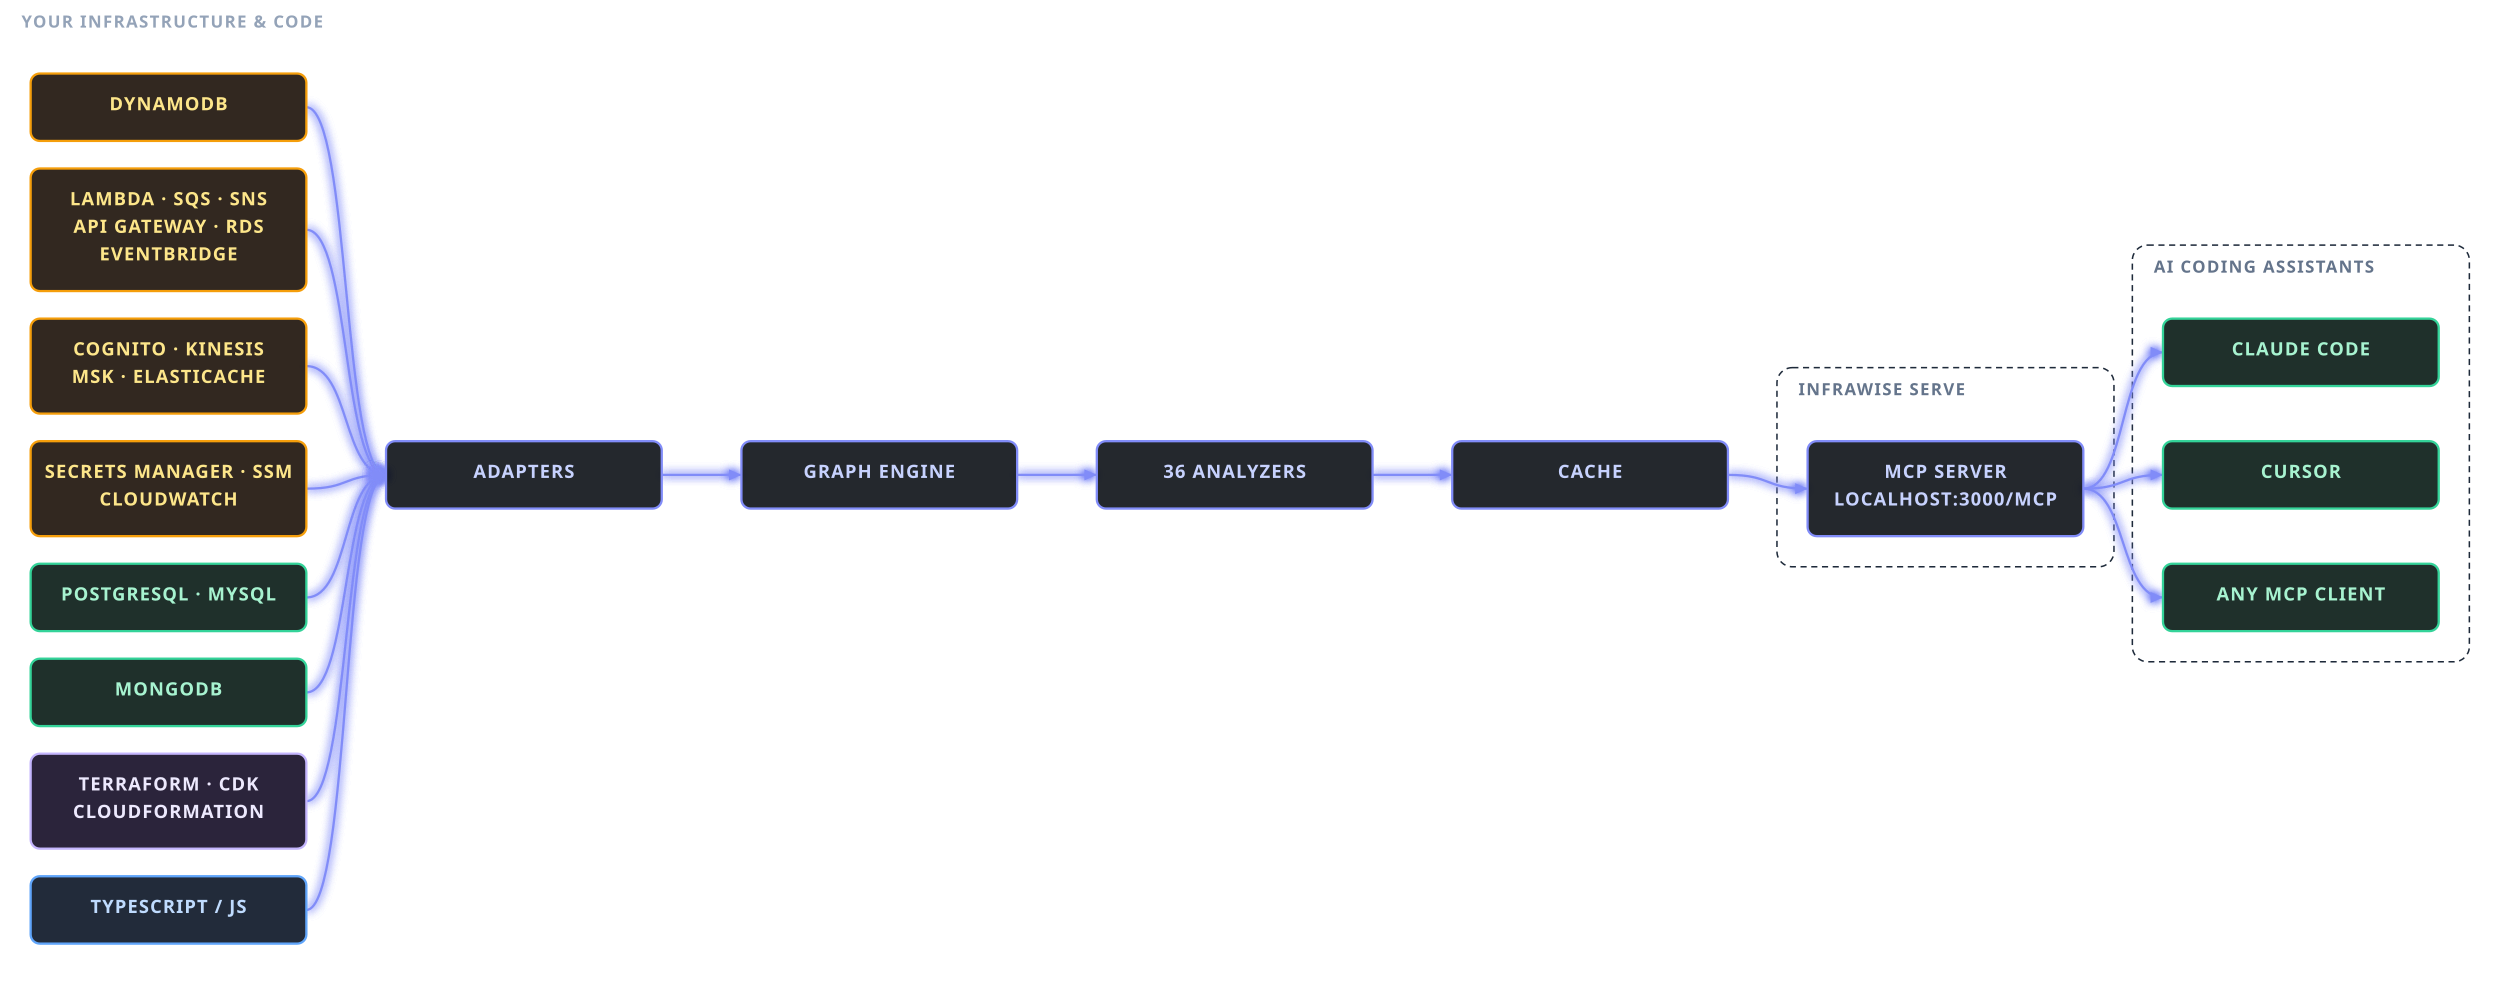
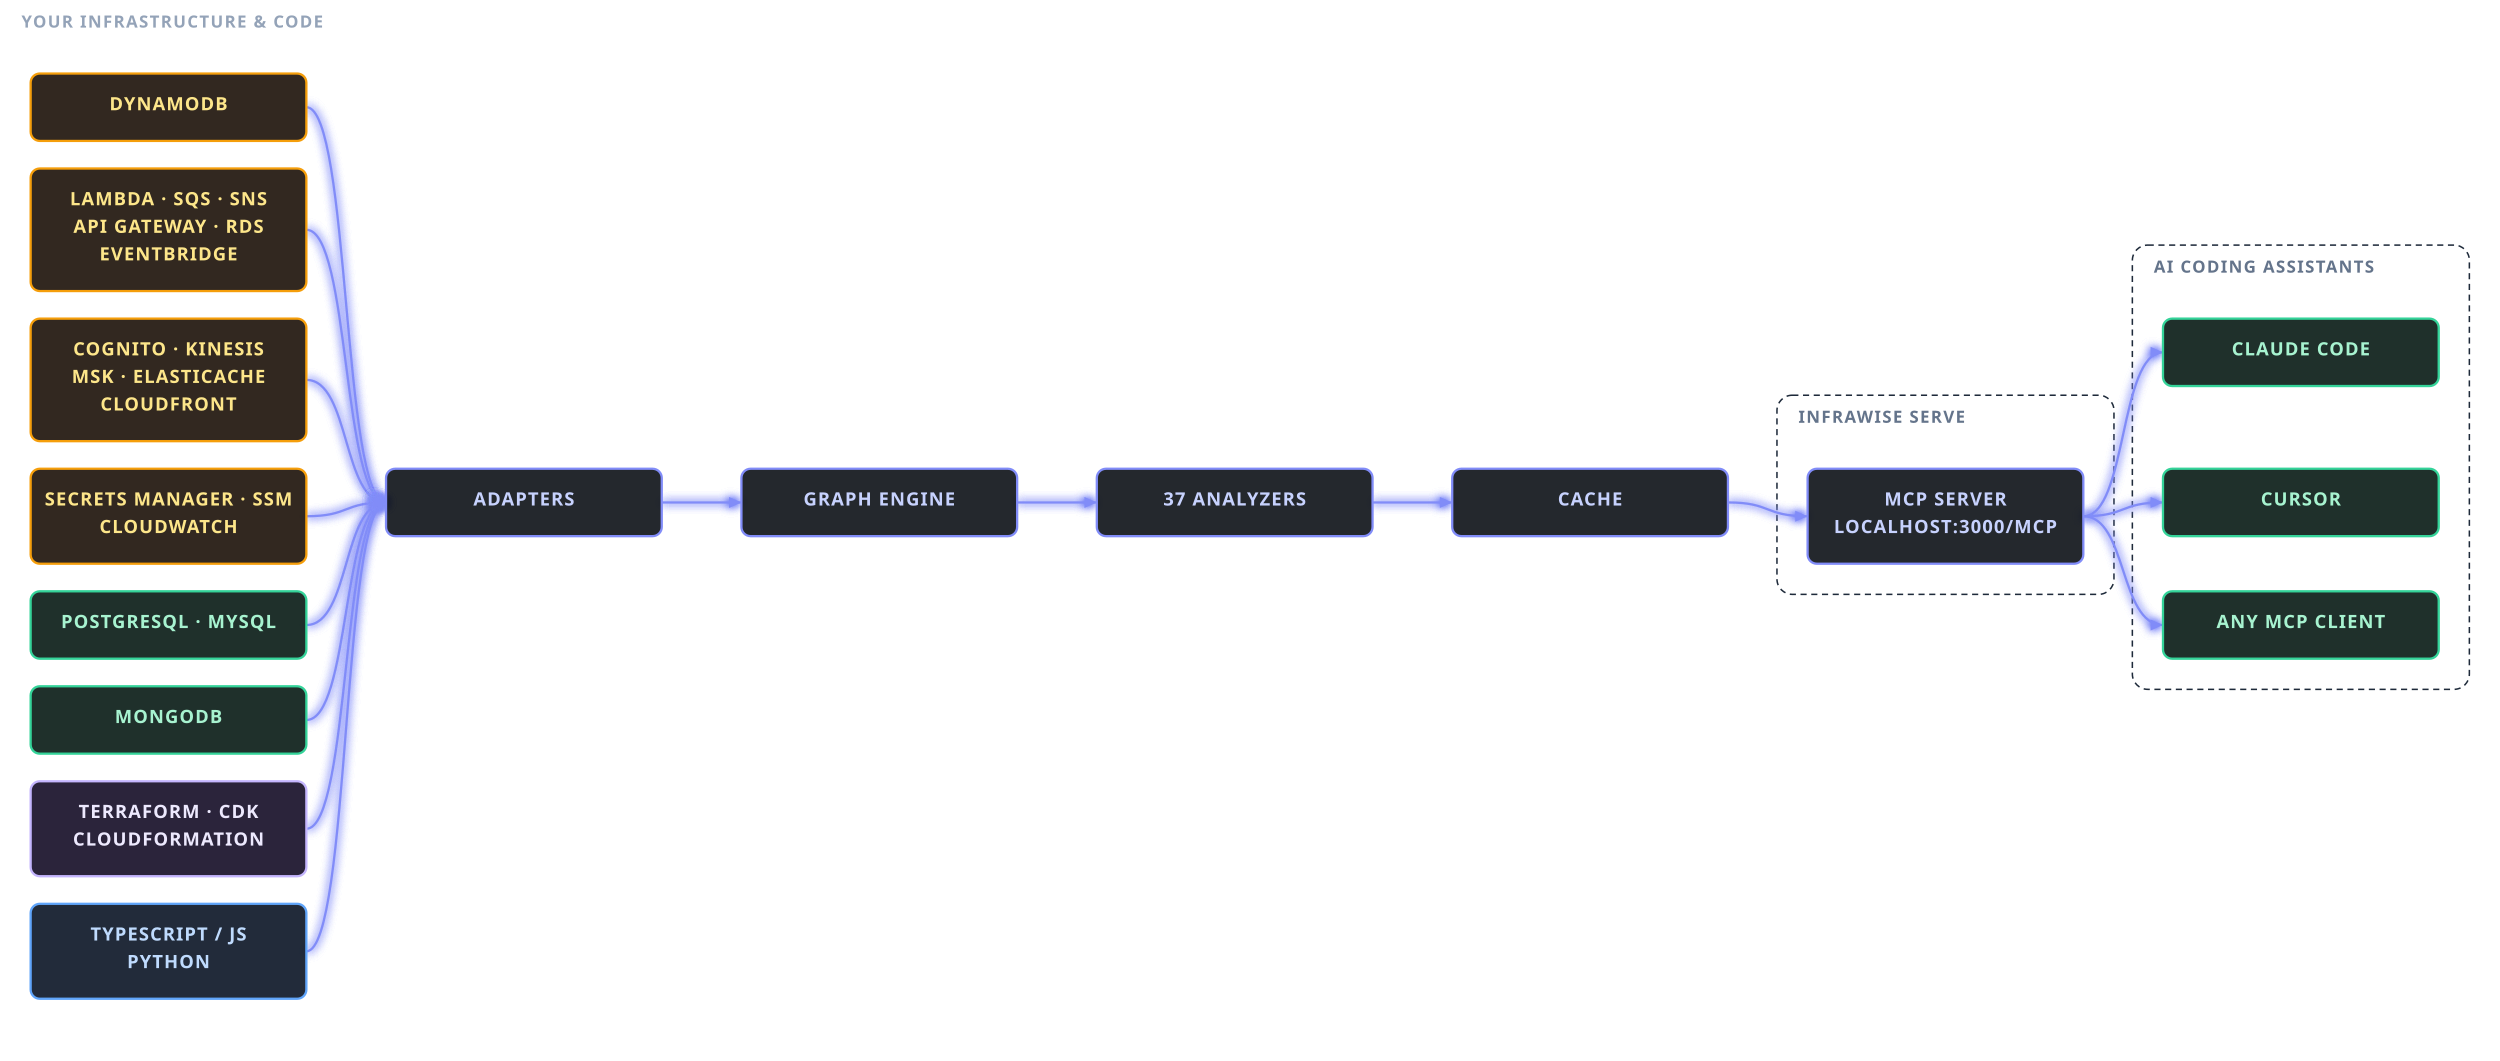
- <svg xmlns="http://www.w3.org/2000/svg" viewBox="0 0 1632 656" role="img" aria-label="Infrawise architecture diagram">
+ <svg xmlns="http://www.w3.org/2000/svg" viewBox="0 0 1632 692" role="img" aria-label="Infrawise architecture diagram">
  <defs>
    <marker id="arch-arrow" viewBox="0 0 10 10" refX="9" refY="5" markerWidth="6" markerHeight="6" orient="auto">
      <path d="M0,1 L9,5 L0,9 Z" fill="#818cf8" />
    </marker>
    <filter id="arch-glow" filterUnits="userSpaceOnUse" x="-20" y="-20" width="9999" height="9999" color-interpolation-filters="sRGB">
      <feGaussianBlur in="SourceGraphic" stdDeviation="3" result="blur" />
      <feColorMatrix in="blur" type="matrix" values="1 0 0 0 0  0 1 0 0 0  0 0 1 0 0  0 0 0 2.5 0" result="glow" />
      <feMerge>
        <feMergeNode in="glow" />
        <feMergeNode in="SourceGraphic" />
      </feMerge>
    </filter>
  </defs>
-   <rect width="1632" height="656" fill="transparent" />
+   <rect width="1632" height="692" fill="transparent" />
  <g class="arch-group" data-group="IN">
-     <rect x="0" y="0" width="220" height="636" rx="10" ry="10" fill="none" stroke="rgba(255,255,255,0.10)" stroke-width="1" stroke-dasharray="4,3" />
+     <rect x="0" y="0" width="220" height="672" rx="10" ry="10" fill="none" stroke="rgba(255,255,255,0.10)" stroke-width="1" stroke-dasharray="4,3" />
    <text x="14" y="18" fill="#94a3b8" font-size="11" font-weight="600" letter-spacing="0.08em" font-family="system-ui,sans-serif">YOUR INFRASTRUCTURE &amp; CODE</text>
  </g>
  <g class="arch-group" data-group="SV">
-     <rect x="1160" y="240" width="220" height="130" rx="10" ry="10" fill="none" stroke="#1e2a3a" stroke-width="1" stroke-dasharray="4,3" />
-     <text x="1174" y="258" fill="#64748b" font-size="11" font-weight="600" letter-spacing="0.08em" font-family="system-ui,sans-serif">INFRAWISE SERVE</text>
+     <rect x="1160" y="258" width="220" height="130" rx="10" ry="10" fill="none" stroke="#1e2a3a" stroke-width="1" stroke-dasharray="4,3" />
+     <text x="1174" y="276" fill="#64748b" font-size="11" font-weight="600" letter-spacing="0.08em" font-family="system-ui,sans-serif">INFRAWISE SERVE</text>
  </g>
  <g class="arch-group" data-group="AI">
-     <rect x="1392" y="160" width="220" height="272" rx="10" ry="10" fill="none" stroke="#1e2a3a" stroke-width="1" stroke-dasharray="4,3" />
+     <rect x="1392" y="160" width="220" height="290" rx="10" ry="10" fill="none" stroke="#1e2a3a" stroke-width="1" stroke-dasharray="4,3" />
    <text x="1406" y="178" fill="#64748b" font-size="11" font-weight="600" letter-spacing="0.08em" font-family="system-ui,sans-serif">AI CODING ASSISTANTS</text>
  </g>
  <g class="arch-edges">
-     <path d="M 200 70 C 228.6 70 223.4 310 252 310" fill="none" stroke="#818cf8" stroke-width="1.5" stroke-linecap="round" filter="url(#arch-glow)" marker-end="url(#arch-arrow)">
+     <path d="M 200 70 C 228.6 70 223.4 328 252 328" fill="none" stroke="#818cf8" stroke-width="1.5" stroke-linecap="round" filter="url(#arch-glow)" marker-end="url(#arch-arrow)">
    </path>
-     <path d="M 200 150 C 228.6 150 223.4 310 252 310" fill="none" stroke="#818cf8" stroke-width="1.5" stroke-linecap="round" filter="url(#arch-glow)" marker-end="url(#arch-arrow)">
+     <path d="M 200 150 C 228.6 150 223.4 328 252 328" fill="none" stroke="#818cf8" stroke-width="1.5" stroke-linecap="round" filter="url(#arch-glow)" marker-end="url(#arch-arrow)">
    </path>
-     <path d="M 200 239 C 228.6 239 223.4 310 252 310" fill="none" stroke="#818cf8" stroke-width="1.5" stroke-linecap="round" filter="url(#arch-glow)" marker-end="url(#arch-arrow)">
+     <path d="M 200 248 C 228.6 248 223.4 328 252 328" fill="none" stroke="#818cf8" stroke-width="1.5" stroke-linecap="round" filter="url(#arch-glow)" marker-end="url(#arch-arrow)">
    </path>
-     <path d="M 200 319 C 228.6 319 223.4 310 252 310" fill="none" stroke="#818cf8" stroke-width="1.5" stroke-linecap="round" filter="url(#arch-glow)" marker-end="url(#arch-arrow)">
+     <path d="M 200 337 C 228.6 337 223.4 328 252 328" fill="none" stroke="#818cf8" stroke-width="1.5" stroke-linecap="round" filter="url(#arch-glow)" marker-end="url(#arch-arrow)">
    </path>
-     <path d="M 200 390 C 228.6 390 223.4 310 252 310" fill="none" stroke="#818cf8" stroke-width="1.5" stroke-linecap="round" filter="url(#arch-glow)" marker-end="url(#arch-arrow)">
+     <path d="M 200 408 C 228.6 408 223.4 328 252 328" fill="none" stroke="#818cf8" stroke-width="1.5" stroke-linecap="round" filter="url(#arch-glow)" marker-end="url(#arch-arrow)">
    </path>
-     <path d="M 200 452 C 228.6 452 223.4 310 252 310" fill="none" stroke="#818cf8" stroke-width="1.5" stroke-linecap="round" filter="url(#arch-glow)" marker-end="url(#arch-arrow)">
+     <path d="M 200 470 C 228.6 470 223.4 328 252 328" fill="none" stroke="#818cf8" stroke-width="1.5" stroke-linecap="round" filter="url(#arch-glow)" marker-end="url(#arch-arrow)">
    </path>
-     <path d="M 200 523 C 228.6 523 223.4 310 252 310" fill="none" stroke="#818cf8" stroke-width="1.5" stroke-linecap="round" filter="url(#arch-glow)" marker-end="url(#arch-arrow)">
+     <path d="M 200 541 C 228.6 541 223.4 328 252 328" fill="none" stroke="#818cf8" stroke-width="1.5" stroke-linecap="round" filter="url(#arch-glow)" marker-end="url(#arch-arrow)">
    </path>
-     <path d="M 200 594 C 228.6 594 223.4 310 252 310" fill="none" stroke="#818cf8" stroke-width="1.5" stroke-linecap="round" filter="url(#arch-glow)" marker-end="url(#arch-arrow)">
+     <path d="M 200 621 C 228.6 621 223.4 328 252 328" fill="none" stroke="#818cf8" stroke-width="1.5" stroke-linecap="round" filter="url(#arch-glow)" marker-end="url(#arch-arrow)">
    </path>
-     <path d="M 432 310 C 460.6 310 455.4 310 484 310" fill="none" stroke="#818cf8" stroke-width="1.5" stroke-linecap="round" filter="url(#arch-glow)" marker-end="url(#arch-arrow)">
+     <path d="M 432 328 C 460.6 328 455.4 328 484 328" fill="none" stroke="#818cf8" stroke-width="1.5" stroke-linecap="round" filter="url(#arch-glow)" marker-end="url(#arch-arrow)">
    </path>
-     <path d="M 664 310 C 692.6 310 687.4 310 716 310" fill="none" stroke="#818cf8" stroke-width="1.5" stroke-linecap="round" filter="url(#arch-glow)" marker-end="url(#arch-arrow)">
+     <path d="M 664 328 C 692.6 328 687.4 328 716 328" fill="none" stroke="#818cf8" stroke-width="1.5" stroke-linecap="round" filter="url(#arch-glow)" marker-end="url(#arch-arrow)">
    </path>
-     <path d="M 896 310 C 924.6 310 919.4 310 948 310" fill="none" stroke="#818cf8" stroke-width="1.5" stroke-linecap="round" filter="url(#arch-glow)" marker-end="url(#arch-arrow)">
+     <path d="M 896 328 C 924.6 328 919.4 328 948 328" fill="none" stroke="#818cf8" stroke-width="1.5" stroke-linecap="round" filter="url(#arch-glow)" marker-end="url(#arch-arrow)">
    </path>
-     <path d="M 1128 310 C 1156.6 310 1151.4 319 1180 319" fill="none" stroke="#818cf8" stroke-width="1.5" stroke-linecap="round" filter="url(#arch-glow)" marker-end="url(#arch-arrow)">
+     <path d="M 1128 328 C 1156.6 328 1151.4 337 1180 337" fill="none" stroke="#818cf8" stroke-width="1.5" stroke-linecap="round" filter="url(#arch-glow)" marker-end="url(#arch-arrow)">
    </path>
-     <path d="M 1360 319 C 1388.6 319 1383.4 230 1412 230" fill="none" stroke="#818cf8" stroke-width="1.5" stroke-linecap="round" filter="url(#arch-glow)" marker-end="url(#arch-arrow)">
+     <path d="M 1360 337 C 1388.6 337 1383.4 230 1412 230" fill="none" stroke="#818cf8" stroke-width="1.5" stroke-linecap="round" filter="url(#arch-glow)" marker-end="url(#arch-arrow)">
    </path>
-     <path d="M 1360 319 C 1388.6 319 1383.4 310 1412 310" fill="none" stroke="#818cf8" stroke-width="1.5" stroke-linecap="round" filter="url(#arch-glow)" marker-end="url(#arch-arrow)">
+     <path d="M 1360 337 C 1388.6 337 1383.4 328 1412 328" fill="none" stroke="#818cf8" stroke-width="1.5" stroke-linecap="round" filter="url(#arch-glow)" marker-end="url(#arch-arrow)">
    </path>
-     <path d="M 1360 319 C 1388.6 319 1383.4 390 1412 390" fill="none" stroke="#818cf8" stroke-width="1.5" stroke-linecap="round" filter="url(#arch-glow)" marker-end="url(#arch-arrow)">
+     <path d="M 1360 337 C 1388.6 337 1383.4 408 1412 408" fill="none" stroke="#818cf8" stroke-width="1.5" stroke-linecap="round" filter="url(#arch-glow)" marker-end="url(#arch-arrow)">
    </path>
  </g>
  <g class="arch-node" data-id="D">
    <rect x="20" y="48" width="180" height="44" rx="6" ry="6" fill="rgba(28,17,8,0.90)" stroke="#f59e0b" stroke-width="1.5" />
    <text x="110" y="72" text-anchor="middle" dominant-baseline="auto" fill="#fde68a" font-size="12" font-weight="600" letter-spacing="0.06em" font-family="system-ui,sans-serif">DYNAMODB</text>
  </g>
  <g class="arch-node" data-id="L">
    <rect x="20" y="110" width="180" height="80" rx="6" ry="6" fill="rgba(28,17,8,0.90)" stroke="#f59e0b" stroke-width="1.5" />
    <text x="110" y="134" text-anchor="middle" dominant-baseline="auto" fill="#fde68a" font-size="12" font-weight="600" letter-spacing="0.06em" font-family="system-ui,sans-serif">LAMBDA · SQS · SNS</text>
    <text x="110" y="152" text-anchor="middle" dominant-baseline="auto" fill="#fde68a" font-size="12" font-weight="600" letter-spacing="0.06em" font-family="system-ui,sans-serif">API GATEWAY · RDS</text>
    <text x="110" y="170" text-anchor="middle" dominant-baseline="auto" fill="#fde68a" font-size="12" font-weight="600" letter-spacing="0.06em" font-family="system-ui,sans-serif">EVENTBRIDGE</text>
  </g>
  <g class="arch-node" data-id="L2">
-     <rect x="20" y="208" width="180" height="62" rx="6" ry="6" fill="rgba(28,17,8,0.90)" stroke="#f59e0b" stroke-width="1.5" />
+     <rect x="20" y="208" width="180" height="80" rx="6" ry="6" fill="rgba(28,17,8,0.90)" stroke="#f59e0b" stroke-width="1.5" />
    <text x="110" y="232" text-anchor="middle" dominant-baseline="auto" fill="#fde68a" font-size="12" font-weight="600" letter-spacing="0.06em" font-family="system-ui,sans-serif">COGNITO · KINESIS</text>
    <text x="110" y="250" text-anchor="middle" dominant-baseline="auto" fill="#fde68a" font-size="12" font-weight="600" letter-spacing="0.06em" font-family="system-ui,sans-serif">MSK · ELASTICACHE</text>
+     <text x="110" y="268" text-anchor="middle" dominant-baseline="auto" fill="#fde68a" font-size="12" font-weight="600" letter-spacing="0.06em" font-family="system-ui,sans-serif">CLOUDFRONT</text>
  </g>
  <g class="arch-node" data-id="S">
-     <rect x="20" y="288" width="180" height="62" rx="6" ry="6" fill="rgba(28,17,8,0.90)" stroke="#f59e0b" stroke-width="1.5" />
-     <text x="110" y="312" text-anchor="middle" dominant-baseline="auto" fill="#fde68a" font-size="12" font-weight="600" letter-spacing="0.06em" font-family="system-ui,sans-serif">SECRETS MANAGER · SSM</text>
-     <text x="110" y="330" text-anchor="middle" dominant-baseline="auto" fill="#fde68a" font-size="12" font-weight="600" letter-spacing="0.06em" font-family="system-ui,sans-serif">CLOUDWATCH</text>
+     <rect x="20" y="306" width="180" height="62" rx="6" ry="6" fill="rgba(28,17,8,0.90)" stroke="#f59e0b" stroke-width="1.5" />
+     <text x="110" y="330" text-anchor="middle" dominant-baseline="auto" fill="#fde68a" font-size="12" font-weight="600" letter-spacing="0.06em" font-family="system-ui,sans-serif">SECRETS MANAGER · SSM</text>
+     <text x="110" y="348" text-anchor="middle" dominant-baseline="auto" fill="#fde68a" font-size="12" font-weight="600" letter-spacing="0.06em" font-family="system-ui,sans-serif">CLOUDWATCH</text>
  </g>
  <g class="arch-node" data-id="P">
-     <rect x="20" y="368" width="180" height="44" rx="6" ry="6" fill="rgba(7,26,20,0.90)" stroke="#34d399" stroke-width="1.5" />
-     <text x="110" y="392" text-anchor="middle" dominant-baseline="auto" fill="#a7f3d0" font-size="12" font-weight="600" letter-spacing="0.06em" font-family="system-ui,sans-serif">POSTGRESQL · MYSQL</text>
+     <rect x="20" y="386" width="180" height="44" rx="6" ry="6" fill="rgba(7,26,20,0.90)" stroke="#34d399" stroke-width="1.5" />
+     <text x="110" y="410" text-anchor="middle" dominant-baseline="auto" fill="#a7f3d0" font-size="12" font-weight="600" letter-spacing="0.06em" font-family="system-ui,sans-serif">POSTGRESQL · MYSQL</text>
  </g>
  <g class="arch-node" data-id="M">
-     <rect x="20" y="430" width="180" height="44" rx="6" ry="6" fill="rgba(7,26,20,0.90)" stroke="#34d399" stroke-width="1.5" />
-     <text x="110" y="454" text-anchor="middle" dominant-baseline="auto" fill="#a7f3d0" font-size="12" font-weight="600" letter-spacing="0.06em" font-family="system-ui,sans-serif">MONGODB</text>
+     <rect x="20" y="448" width="180" height="44" rx="6" ry="6" fill="rgba(7,26,20,0.90)" stroke="#34d399" stroke-width="1.5" />
+     <text x="110" y="472" text-anchor="middle" dominant-baseline="auto" fill="#a7f3d0" font-size="12" font-weight="600" letter-spacing="0.06em" font-family="system-ui,sans-serif">MONGODB</text>
  </g>
  <g class="arch-node" data-id="T">
-     <rect x="20" y="492" width="180" height="62" rx="6" ry="6" fill="rgba(21,13,38,0.90)" stroke="#c4b5fd" stroke-width="1.5" />
-     <text x="110" y="516" text-anchor="middle" dominant-baseline="auto" fill="#ede9fe" font-size="12" font-weight="600" letter-spacing="0.06em" font-family="system-ui,sans-serif">TERRAFORM · CDK</text>
-     <text x="110" y="534" text-anchor="middle" dominant-baseline="auto" fill="#ede9fe" font-size="12" font-weight="600" letter-spacing="0.06em" font-family="system-ui,sans-serif">CLOUDFORMATION</text>
+     <rect x="20" y="510" width="180" height="62" rx="6" ry="6" fill="rgba(21,13,38,0.90)" stroke="#c4b5fd" stroke-width="1.5" />
+     <text x="110" y="534" text-anchor="middle" dominant-baseline="auto" fill="#ede9fe" font-size="12" font-weight="600" letter-spacing="0.06em" font-family="system-ui,sans-serif">TERRAFORM · CDK</text>
+     <text x="110" y="552" text-anchor="middle" dominant-baseline="auto" fill="#ede9fe" font-size="12" font-weight="600" letter-spacing="0.06em" font-family="system-ui,sans-serif">CLOUDFORMATION</text>
  </g>
  <g class="arch-node" data-id="C">
-     <rect x="20" y="572" width="180" height="44" rx="6" ry="6" fill="rgba(11,21,37,0.90)" stroke="#60a5fa" stroke-width="1.5" />
-     <text x="110" y="596" text-anchor="middle" dominant-baseline="auto" fill="#bfdbfe" font-size="12" font-weight="600" letter-spacing="0.06em" font-family="system-ui,sans-serif">TYPESCRIPT / JS</text>
+     <rect x="20" y="590" width="180" height="62" rx="6" ry="6" fill="rgba(11,21,37,0.90)" stroke="#60a5fa" stroke-width="1.5" />
+     <text x="110" y="614" text-anchor="middle" dominant-baseline="auto" fill="#bfdbfe" font-size="12" font-weight="600" letter-spacing="0.06em" font-family="system-ui,sans-serif">TYPESCRIPT / JS</text>
+     <text x="110" y="632" text-anchor="middle" dominant-baseline="auto" fill="#bfdbfe" font-size="12" font-weight="600" letter-spacing="0.06em" font-family="system-ui,sans-serif">PYTHON</text>
  </g>
  <g class="arch-node" data-id="A">
-     <rect x="252" y="288" width="180" height="44" rx="6" ry="6" fill="rgba(13,17,23,0.90)" stroke="#818cf8" stroke-width="1.5" />
-     <text x="342" y="312" text-anchor="middle" dominant-baseline="auto" fill="#c7d2fe" font-size="12" font-weight="600" letter-spacing="0.06em" font-family="system-ui,sans-serif">ADAPTERS</text>
+     <rect x="252" y="306" width="180" height="44" rx="6" ry="6" fill="rgba(13,17,23,0.90)" stroke="#818cf8" stroke-width="1.5" />
+     <text x="342" y="330" text-anchor="middle" dominant-baseline="auto" fill="#c7d2fe" font-size="12" font-weight="600" letter-spacing="0.06em" font-family="system-ui,sans-serif">ADAPTERS</text>
  </g>
  <g class="arch-node" data-id="G">
-     <rect x="484" y="288" width="180" height="44" rx="6" ry="6" fill="rgba(13,17,23,0.90)" stroke="#818cf8" stroke-width="1.5" />
-     <text x="574" y="312" text-anchor="middle" dominant-baseline="auto" fill="#c7d2fe" font-size="12" font-weight="600" letter-spacing="0.06em" font-family="system-ui,sans-serif">GRAPH ENGINE</text>
+     <rect x="484" y="306" width="180" height="44" rx="6" ry="6" fill="rgba(13,17,23,0.90)" stroke="#818cf8" stroke-width="1.5" />
+     <text x="574" y="330" text-anchor="middle" dominant-baseline="auto" fill="#c7d2fe" font-size="12" font-weight="600" letter-spacing="0.06em" font-family="system-ui,sans-serif">GRAPH ENGINE</text>
  </g>
  <g class="arch-node" data-id="AN">
-     <rect x="716" y="288" width="180" height="44" rx="6" ry="6" fill="rgba(13,17,23,0.90)" stroke="#818cf8" stroke-width="1.5" />
-     <text x="806" y="312" text-anchor="middle" dominant-baseline="auto" fill="#c7d2fe" font-size="12" font-weight="600" letter-spacing="0.06em" font-family="system-ui,sans-serif">36 ANALYZERS</text>
+     <rect x="716" y="306" width="180" height="44" rx="6" ry="6" fill="rgba(13,17,23,0.90)" stroke="#818cf8" stroke-width="1.5" />
+     <text x="806" y="330" text-anchor="middle" dominant-baseline="auto" fill="#c7d2fe" font-size="12" font-weight="600" letter-spacing="0.06em" font-family="system-ui,sans-serif">37 ANALYZERS</text>
  </g>
  <g class="arch-node" data-id="CA">
-     <rect x="948" y="288" width="180" height="44" rx="6" ry="6" fill="rgba(13,17,23,0.90)" stroke="#818cf8" stroke-width="1.5" />
-     <text x="1038" y="312" text-anchor="middle" dominant-baseline="auto" fill="#c7d2fe" font-size="12" font-weight="600" letter-spacing="0.06em" font-family="system-ui,sans-serif">CACHE</text>
+     <rect x="948" y="306" width="180" height="44" rx="6" ry="6" fill="rgba(13,17,23,0.90)" stroke="#818cf8" stroke-width="1.5" />
+     <text x="1038" y="330" text-anchor="middle" dominant-baseline="auto" fill="#c7d2fe" font-size="12" font-weight="600" letter-spacing="0.06em" font-family="system-ui,sans-serif">CACHE</text>
  </g>
  <g class="arch-node" data-id="MCP">
-     <rect x="1180" y="288" width="180" height="62" rx="6" ry="6" fill="rgba(13,17,23,0.90)" stroke="#818cf8" stroke-width="1.5" />
-     <text x="1270" y="312" text-anchor="middle" dominant-baseline="auto" fill="#c7d2fe" font-size="12" font-weight="600" letter-spacing="0.06em" font-family="system-ui,sans-serif">MCP SERVER</text>
-     <text x="1270" y="330" text-anchor="middle" dominant-baseline="auto" fill="#c7d2fe" font-size="12" font-weight="600" letter-spacing="0.06em" font-family="system-ui,sans-serif">LOCALHOST:3000/MCP</text>
+     <rect x="1180" y="306" width="180" height="62" rx="6" ry="6" fill="rgba(13,17,23,0.90)" stroke="#818cf8" stroke-width="1.5" />
+     <text x="1270" y="330" text-anchor="middle" dominant-baseline="auto" fill="#c7d2fe" font-size="12" font-weight="600" letter-spacing="0.06em" font-family="system-ui,sans-serif">MCP SERVER</text>
+     <text x="1270" y="348" text-anchor="middle" dominant-baseline="auto" fill="#c7d2fe" font-size="12" font-weight="600" letter-spacing="0.06em" font-family="system-ui,sans-serif">LOCALHOST:3000/MCP</text>
  </g>
  <g class="arch-node" data-id="CC">
    <rect x="1412" y="208" width="180" height="44" rx="6" ry="6" fill="rgba(7,26,20,0.90)" stroke="#34d399" stroke-width="1.5" />
    <text x="1502" y="232" text-anchor="middle" dominant-baseline="auto" fill="#a7f3d0" font-size="12" font-weight="600" letter-spacing="0.06em" font-family="system-ui,sans-serif">CLAUDE CODE</text>
  </g>
  <g class="arch-node" data-id="CU">
-     <rect x="1412" y="288" width="180" height="44" rx="6" ry="6" fill="rgba(7,26,20,0.90)" stroke="#34d399" stroke-width="1.5" />
-     <text x="1502" y="312" text-anchor="middle" dominant-baseline="auto" fill="#a7f3d0" font-size="12" font-weight="600" letter-spacing="0.06em" font-family="system-ui,sans-serif">CURSOR</text>
+     <rect x="1412" y="306" width="180" height="44" rx="6" ry="6" fill="rgba(7,26,20,0.90)" stroke="#34d399" stroke-width="1.5" />
+     <text x="1502" y="330" text-anchor="middle" dominant-baseline="auto" fill="#a7f3d0" font-size="12" font-weight="600" letter-spacing="0.06em" font-family="system-ui,sans-serif">CURSOR</text>
  </g>
  <g class="arch-node" data-id="MC">
-     <rect x="1412" y="368" width="180" height="44" rx="6" ry="6" fill="rgba(7,26,20,0.90)" stroke="#34d399" stroke-width="1.5" />
-     <text x="1502" y="392" text-anchor="middle" dominant-baseline="auto" fill="#a7f3d0" font-size="12" font-weight="600" letter-spacing="0.06em" font-family="system-ui,sans-serif">ANY MCP CLIENT</text>
+     <rect x="1412" y="386" width="180" height="44" rx="6" ry="6" fill="rgba(7,26,20,0.90)" stroke="#34d399" stroke-width="1.5" />
+     <text x="1502" y="410" text-anchor="middle" dominant-baseline="auto" fill="#a7f3d0" font-size="12" font-weight="600" letter-spacing="0.06em" font-family="system-ui,sans-serif">ANY MCP CLIENT</text>
  </g>
</svg>
